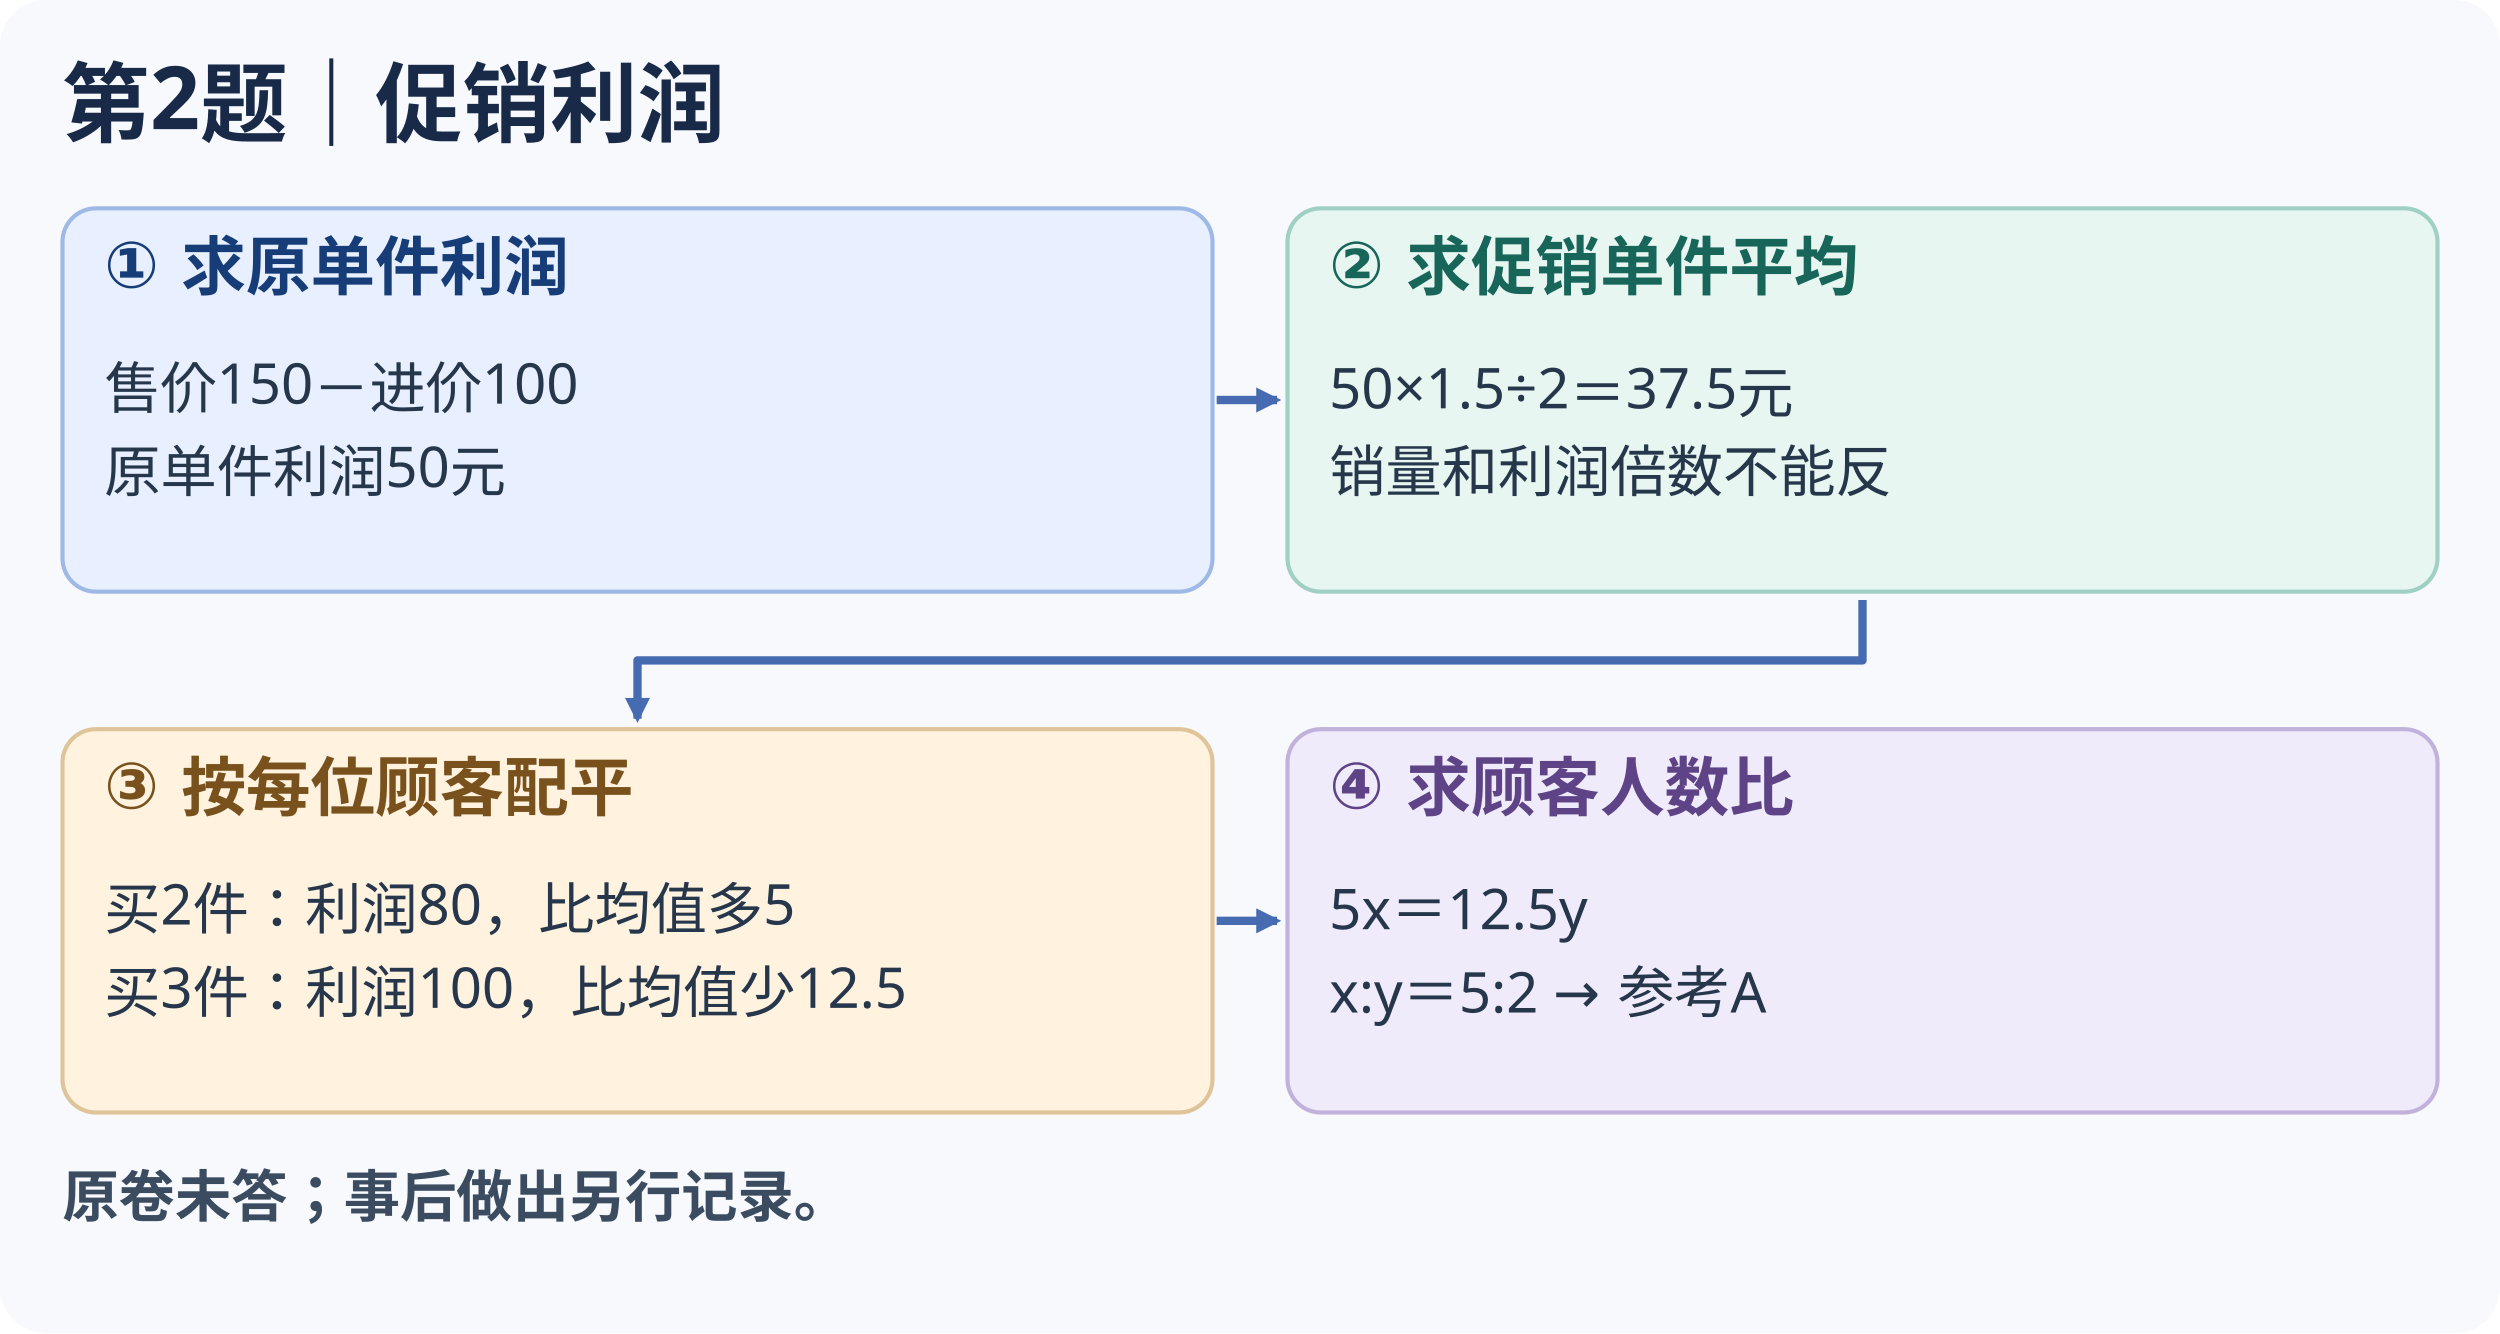
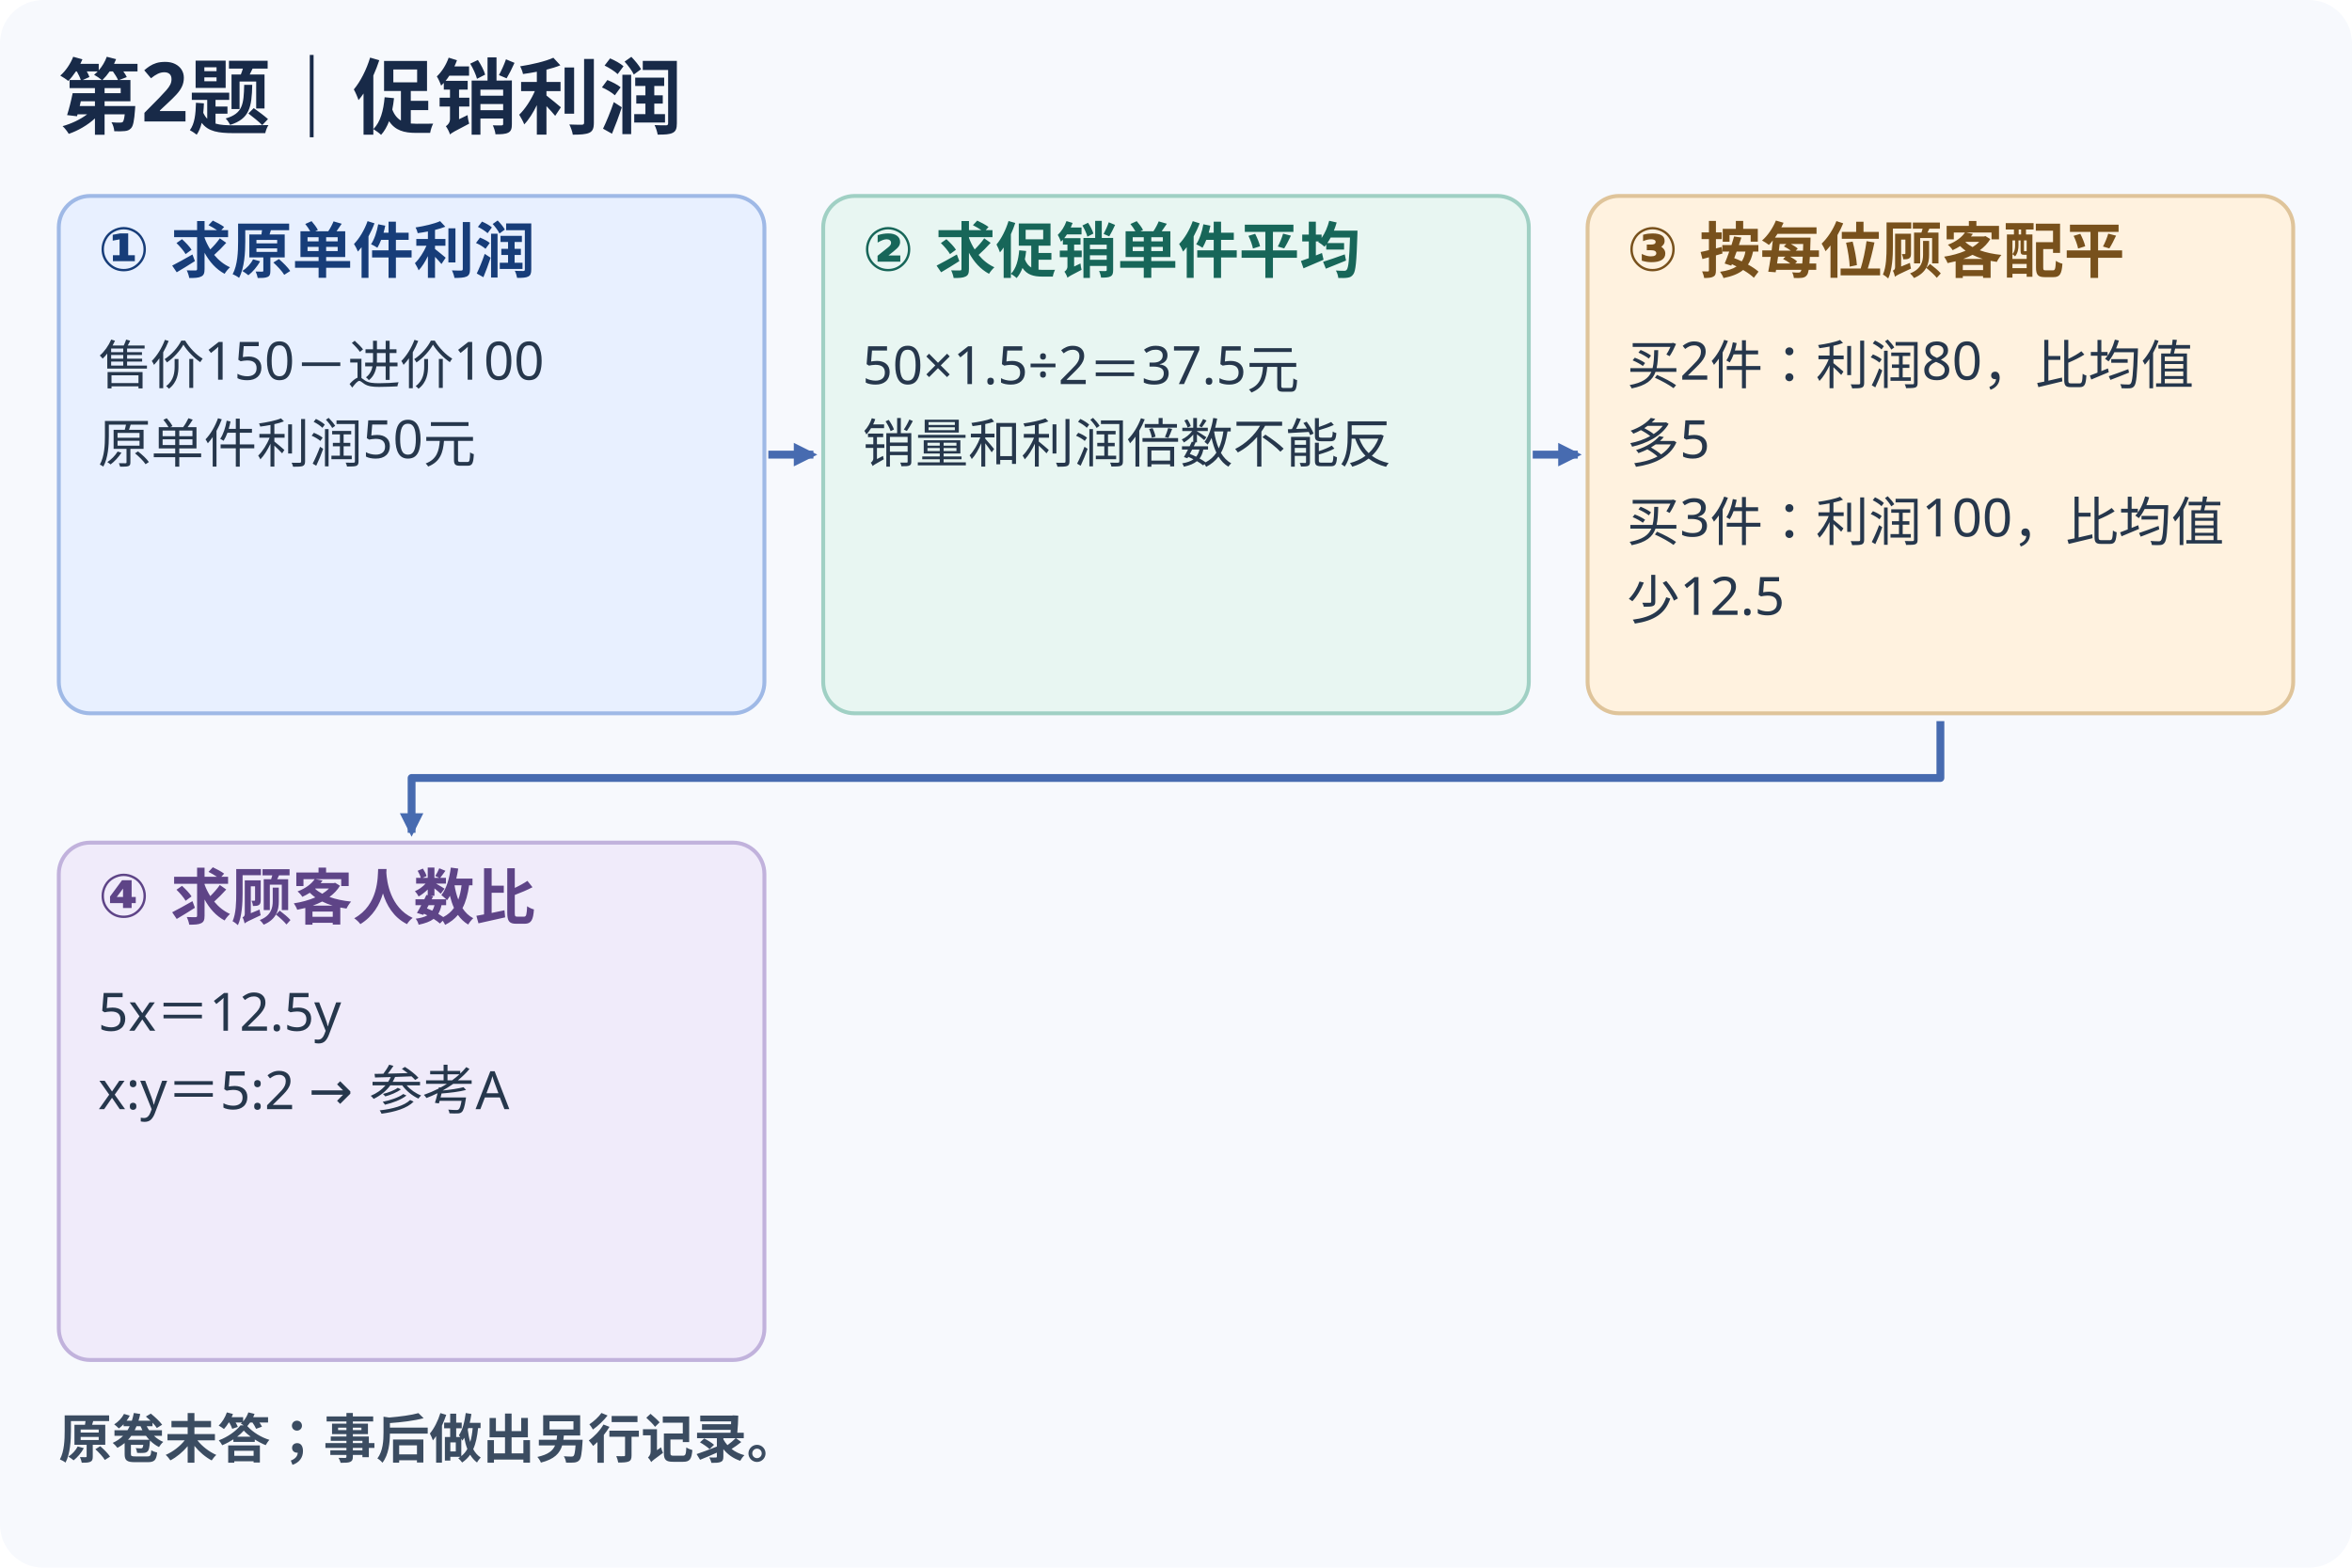
- <svg xmlns="http://www.w3.org/2000/svg" viewBox="0 0 1200 640" role="img" aria-label="第2题｜促销利润">
+ <svg xmlns="http://www.w3.org/2000/svg" viewBox="0 0 1200 800" role="img" aria-label="第2题｜促销利润">
  <defs>
    <marker id="a" markerWidth="12" markerHeight="12" refX="10" refY="6" orient="auto" markerUnits="userSpaceOnUse">
      <path d="M0 0 L12 6 L0 12 Z" fill="#476bb0" />
    </marker>
  </defs>
-   <rect width="1200" height="640" rx="22" fill="#f7f9fd" />
+   <rect width="1200" height="800" rx="22" fill="#f7f9fd" />
  <g font-family="Microsoft YaHei,PingFang SC,sans-serif">
    <text x="30" y="65" font-size="42" font-weight="700" fill="#182a48">第2题｜促销利润</text>
-     <rect x="30" y="100" width="552" height="184" rx="16" fill="#e8f0ff" stroke="#9fb9e6" stroke-width="2" />
+     <rect x="30" y="100" width="360" height="264" rx="16" fill="#e8f0ff" stroke="#9fb9e6" stroke-width="2" />
    <text x="50" y="138" font-size="31" font-weight="700" fill="#173d79">① 求原单件利润</text>
    <text x="50" y="196" font-size="27" font-weight="500" fill="#26374c">售价150－进价100</text>
    <text x="50" y="236" font-size="27" font-weight="500" fill="#26374c">原单件利润50元</text>
-     <rect x="618" y="100" width="552" height="184" rx="16" fill="#e8f6f2" stroke="#a0d0c4" stroke-width="2" />
-     <text x="638" y="138" font-size="31" font-weight="700" fill="#176659">② 求促销单件平均</text>
-     <text x="638" y="196" font-size="27" font-weight="500" fill="#26374c">50×1.5÷2＝37.5元</text>
-     <text x="638" y="236" font-size="27" font-weight="500" fill="#26374c">销量和利润倍数不能反</text>
-     <rect x="30" y="350" width="552" height="184" rx="16" fill="#fff2df" stroke="#dfc49a" stroke-width="2" />
-     <text x="50" y="388" font-size="31" font-weight="700" fill="#78511c">③ 按每位顾客配平</text>
-     <text x="50" y="446" font-size="27" font-weight="500" fill="#26374c">买2件：利润80，比均值多5</text>
-     <text x="50" y="486" font-size="27" font-weight="500" fill="#26374c">买3件：利润100，比均值少12.5</text>
-     <rect x="618" y="350" width="552" height="184" rx="16" fill="#f0ebfa" stroke="#c1b2dc" stroke-width="2" />
-     <text x="638" y="388" font-size="31" font-weight="700" fill="#5e4487">④ 求顾客人数比</text>
-     <text x="638" y="446" font-size="27" font-weight="500" fill="#26374c">5x＝12.5y</text>
-     <text x="638" y="486" font-size="27" font-weight="500" fill="#26374c">x:y＝5:2 → 参考A</text>
+     <rect x="420" y="100" width="360" height="264" rx="16" fill="#e8f6f2" stroke="#a0d0c4" stroke-width="2" />
+     <text x="440" y="138" font-size="31" font-weight="700" fill="#176659">② 求促销单件平均</text>
+     <text x="440" y="196" font-size="27" font-weight="500" fill="#26374c">50×1.5÷2＝37.5元</text>
+     <text x="440" y="236" font-size="27" font-weight="500" fill="#26374c">销量和利润倍数不能反</text>
+     <rect x="810" y="100" width="360" height="264" rx="16" fill="#fff2df" stroke="#dfc49a" stroke-width="2" />
+     <text x="830" y="138" font-size="31" font-weight="700" fill="#78511c">③ 按每位顾客配平</text>
+     <text x="830" y="196" font-size="27" font-weight="500" fill="#26374c">买2件：利润80，比均值</text>
+     <text x="830" y="236" font-size="27" font-weight="500" fill="#26374c">多5</text>
+     <text x="830" y="276" font-size="27" font-weight="500" fill="#26374c">买3件：利润100，比均值</text>
+     <text x="830" y="316" font-size="27" font-weight="500" fill="#26374c">少12.5</text>
+     <rect x="30" y="430" width="360" height="264" rx="16" fill="#f0ebfa" stroke="#c1b2dc" stroke-width="2" />
+     <text x="50" y="468" font-size="31" font-weight="700" fill="#5e4487">④ 求顾客人数比</text>
+     <text x="50" y="526" font-size="27" font-weight="500" fill="#26374c">5x＝12.5y</text>
+     <text x="50" y="566" font-size="27" font-weight="500" fill="#26374c">x:y＝5:2 → 参考A</text>
    <g fill="none" stroke="#476bb0" stroke-width="4" stroke-linejoin="round" marker-end="url(#a)">
-       <path d="M584 192 H613" />
-       <path d="M894 288 V317 H306 V345" />
-       <path d="M584 442 H613" />
+       <path d="M392 232 H415" />
+       <path d="M782 232 H805" />
+       <path d="M990 368 V397 H210 V425" />
    </g>
-     <text x="30" y="584" font-size="27" font-weight="600" fill="#3b4c61">原卷未答；事后做出另行记录。</text>
+     <text x="30" y="744" font-size="27" font-weight="600" fill="#3b4c61">原卷未答；事后做出另行记录。</text>
  </g>
</svg>
